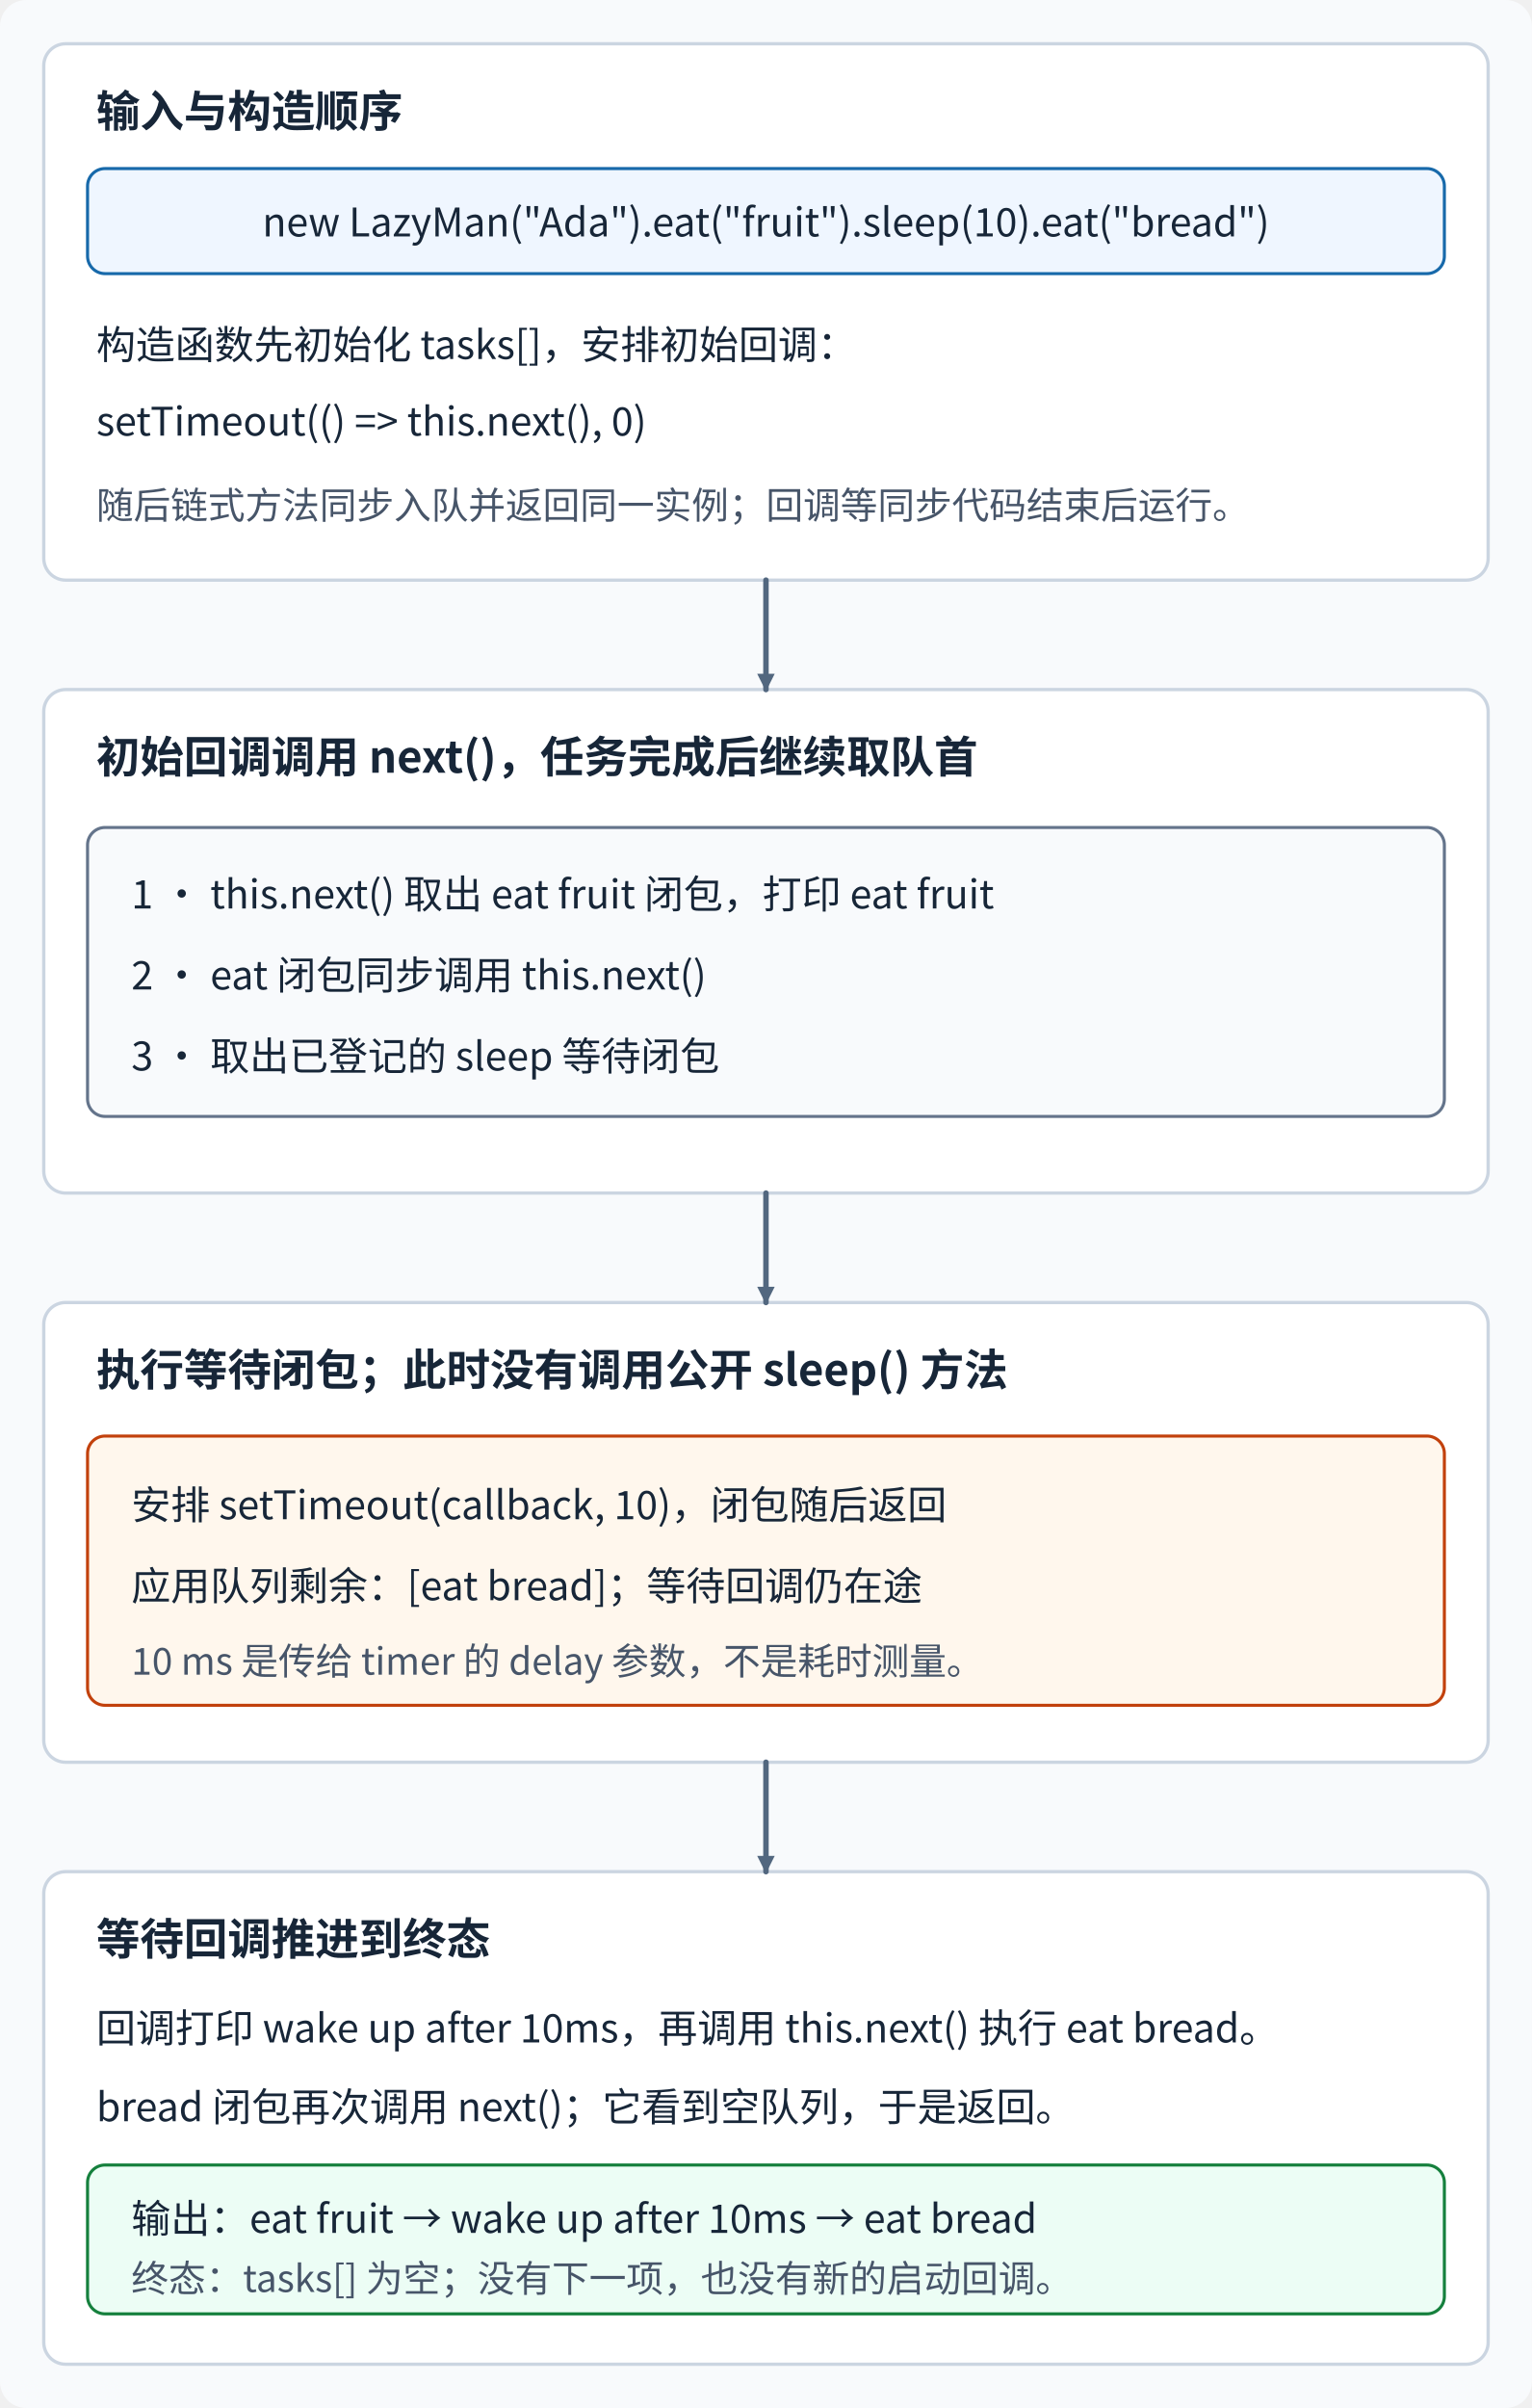
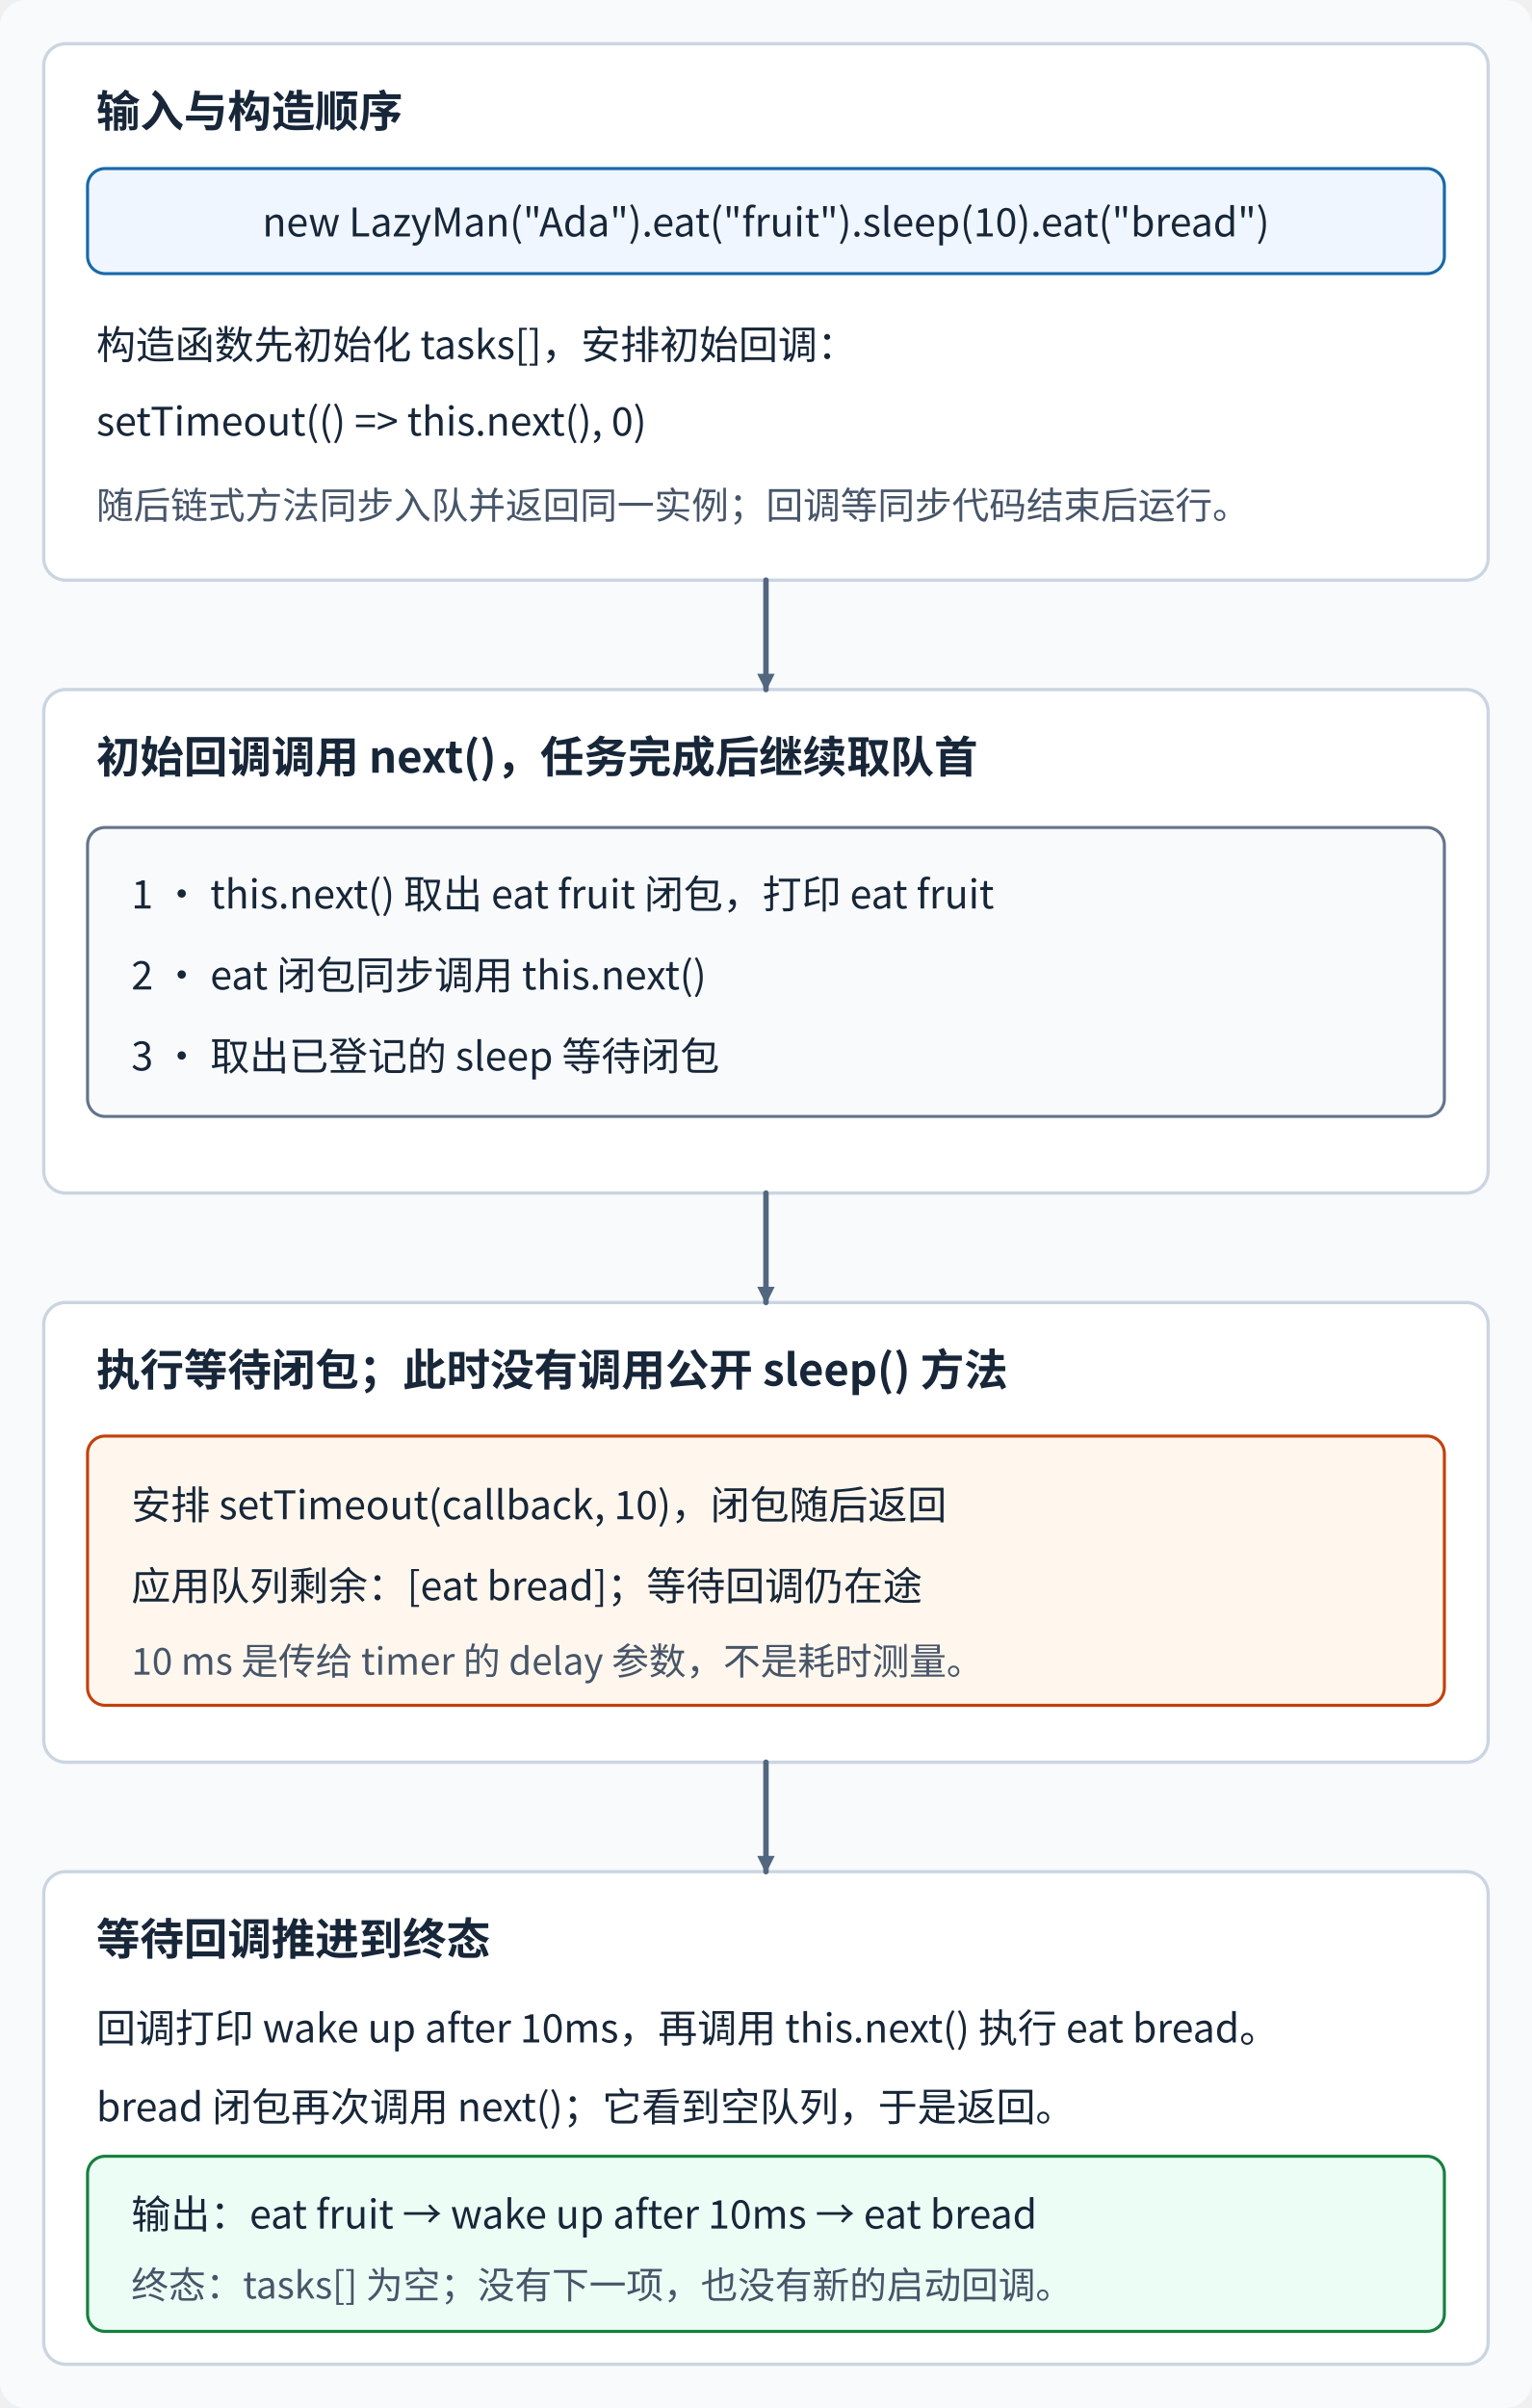
<svg xmlns="http://www.w3.org/2000/svg" viewBox="0 0 700 1100" role="img" aria-labelledby="title desc">
  <defs>
    <marker id="arrow" viewBox="0 0 10 10" refX="9" refY="5" markerWidth="8" markerHeight="8" orient="auto" markerUnits="userSpaceOnUse">
      <path d="M0 0L10 5L0 10z" fill="#52677f" />
    </marker>
    <style>
      text{font-family:-apple-system,BlinkMacSystemFont,"Segoe UI","Noto Sans CJK SC",sans-serif;fill:#172638}
      .panel{fill:#fff;stroke:#cbd5e1;stroke-width:1.5}
      .head{font-size:20px;font-weight:700}
      .body{font-size:18px}
      .note{font-size:17px}
      .input{fill:#eff6ff;stroke:#1769aa;stroke-width:1.4}
      .queue{fill:#f8fafc;stroke:#64748b;stroke-width:1.4}
      .timer{fill:#fff7ed;stroke:#c2410c;stroke-width:1.4}
      .output{fill:#ecfdf5;stroke:#15803d;stroke-width:1.4}
      .edge{fill:none;stroke:#52677f;stroke-width:2.5;stroke-linecap:round;marker-end:url(#arrow)}
      .muted{fill:#475569}
    </style>
  </defs>
  <rect width="700" height="1100" rx="12" fill="#f8fafc" />
  <rect class="panel" x="20" y="20" width="660" height="245" rx="10" />
  <rect class="panel" x="20" y="315" width="660" height="230" rx="10" />
  <rect class="panel" x="20" y="595" width="660" height="210" rx="10" />
  <rect class="panel" x="20" y="855" width="660" height="225" rx="10" />
  <path class="edge" d="M350 265V315" />
  <path class="edge" d="M350 545V595" />
  <path class="edge" d="M350 805V855" />
  <text class="head" x="44" y="58">输入与构造顺序</text>
  <rect class="input" x="40" y="77" width="620" height="48" rx="8" />
  <text class="body" x="350" y="108" text-anchor="middle">new LazyMan("Ada").eat("fruit").sleep(10).eat("bread")</text>
  <text class="body" x="44" y="164">构造函数先初始化 tasks[]，安排初始回调：</text>
  <text class="body" x="44" y="199">setTimeout(() =&gt; this.next(), 0)</text>
  <text class="note muted" x="44" y="237">随后链式方法同步入队并返回同一实例；回调等同步代码结束后运行。</text>
  <text class="head" x="44" y="353">初始回调调用 next()，任务完成后继续取队首</text>
  <rect class="queue" x="40" y="378" width="620" height="132" rx="8" />
  <text class="body" x="60" y="415">1 · this.next() 取出 eat fruit 闭包，打印 eat fruit</text>
  <text class="body" x="60" y="452">2 · eat 闭包同步调用 this.next()</text>
  <text class="body" x="60" y="489">3 · 取出已登记的 sleep 等待闭包</text>
  <text class="head" x="44" y="633">执行等待闭包；此时没有调用公开 sleep() 方法</text>
  <rect class="timer" x="40" y="656" width="620" height="123" rx="8" />
  <text class="body" x="60" y="694">安排 setTimeout(callback, 10)，闭包随后返回</text>
  <text class="body" x="60" y="731">应用队列剩余：[eat bread]；等待回调仍在途</text>
  <text class="note muted" x="60" y="765">10 ms 是传给 timer 的 delay 参数，不是耗时测量。</text>
  <text class="head" x="44" y="893">等待回调推进到终态</text>
  <text class="body" x="44" y="933">回调打印 wake up after 10ms，再调用 this.next() 执行 eat bread。</text>
  <text class="body" x="44" y="969">bread 闭包再次调用 next()；它看到空队列，于是返回。</text>
-   <rect class="output" x="40" y="989" width="620" height="68" rx="8" />
-   <text class="body" x="60" y="1020">输出：eat fruit → wake up after 10ms → eat bread</text>
-   <text class="note muted" x="60" y="1047">终态：tasks[] 为空；没有下一项，也没有新的启动回调。</text>
+   <rect class="output" x="40" y="985" width="620" height="80" rx="8" />
+   <text class="body" x="60" y="1018">输出：eat fruit → wake up after 10ms → eat bread</text>
+   <text class="note muted" x="60" y="1050">终态：tasks[] 为空；没有下一项，也没有新的启动回调。</text>
</svg>
